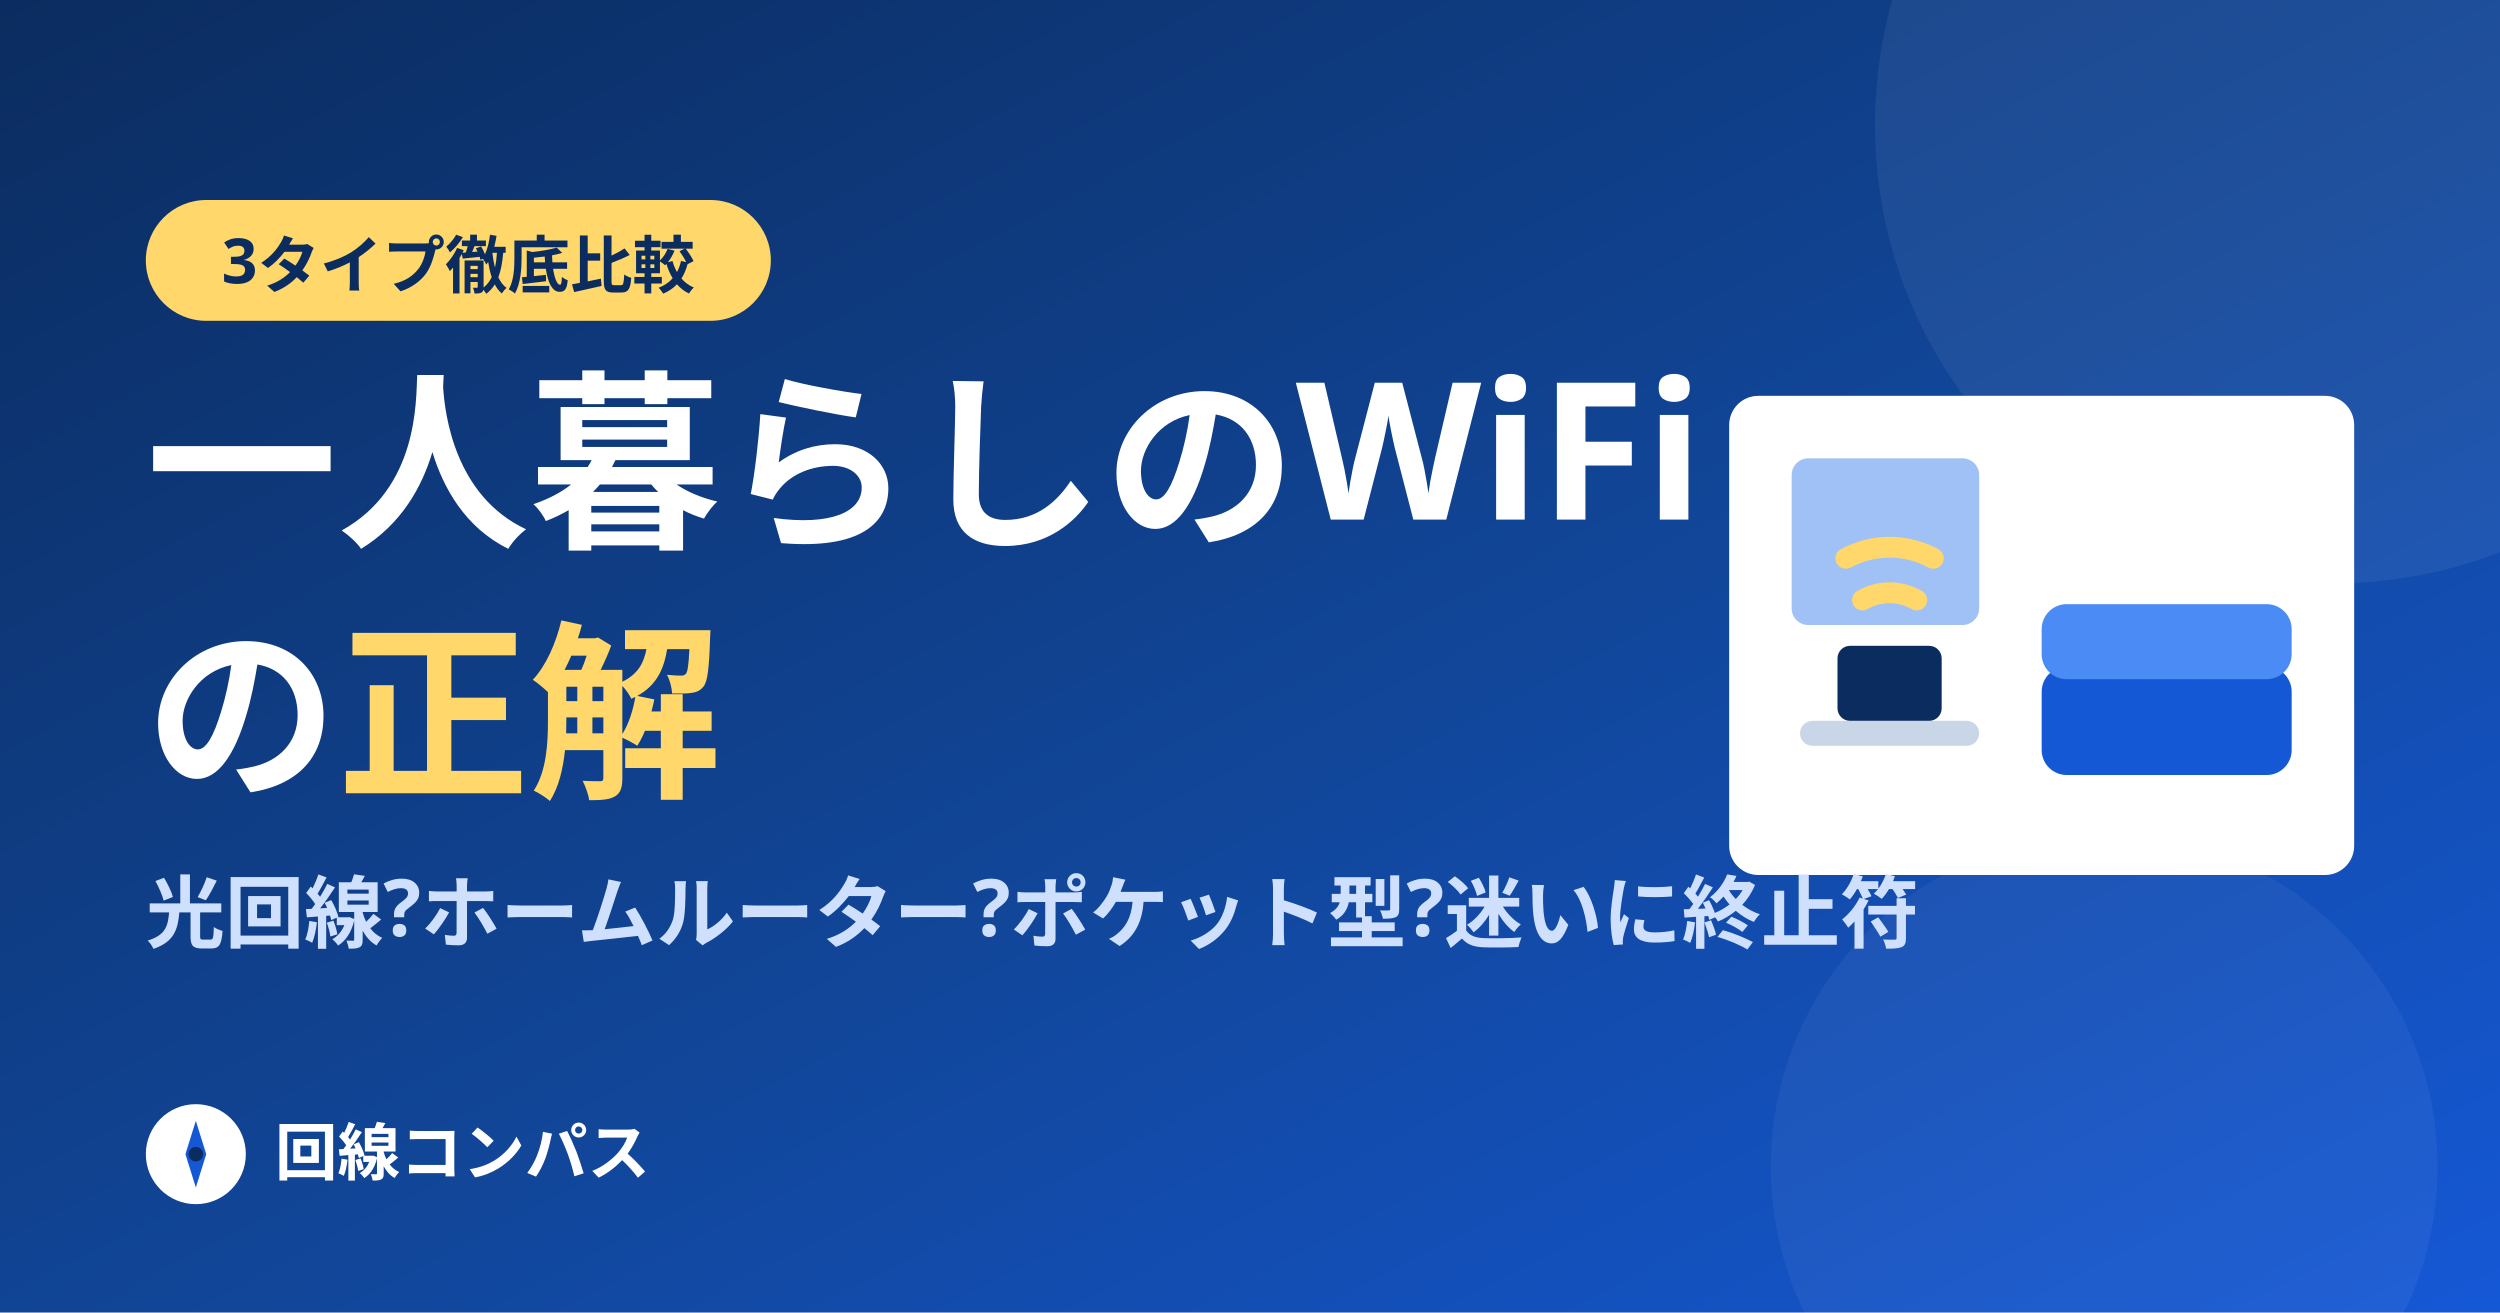
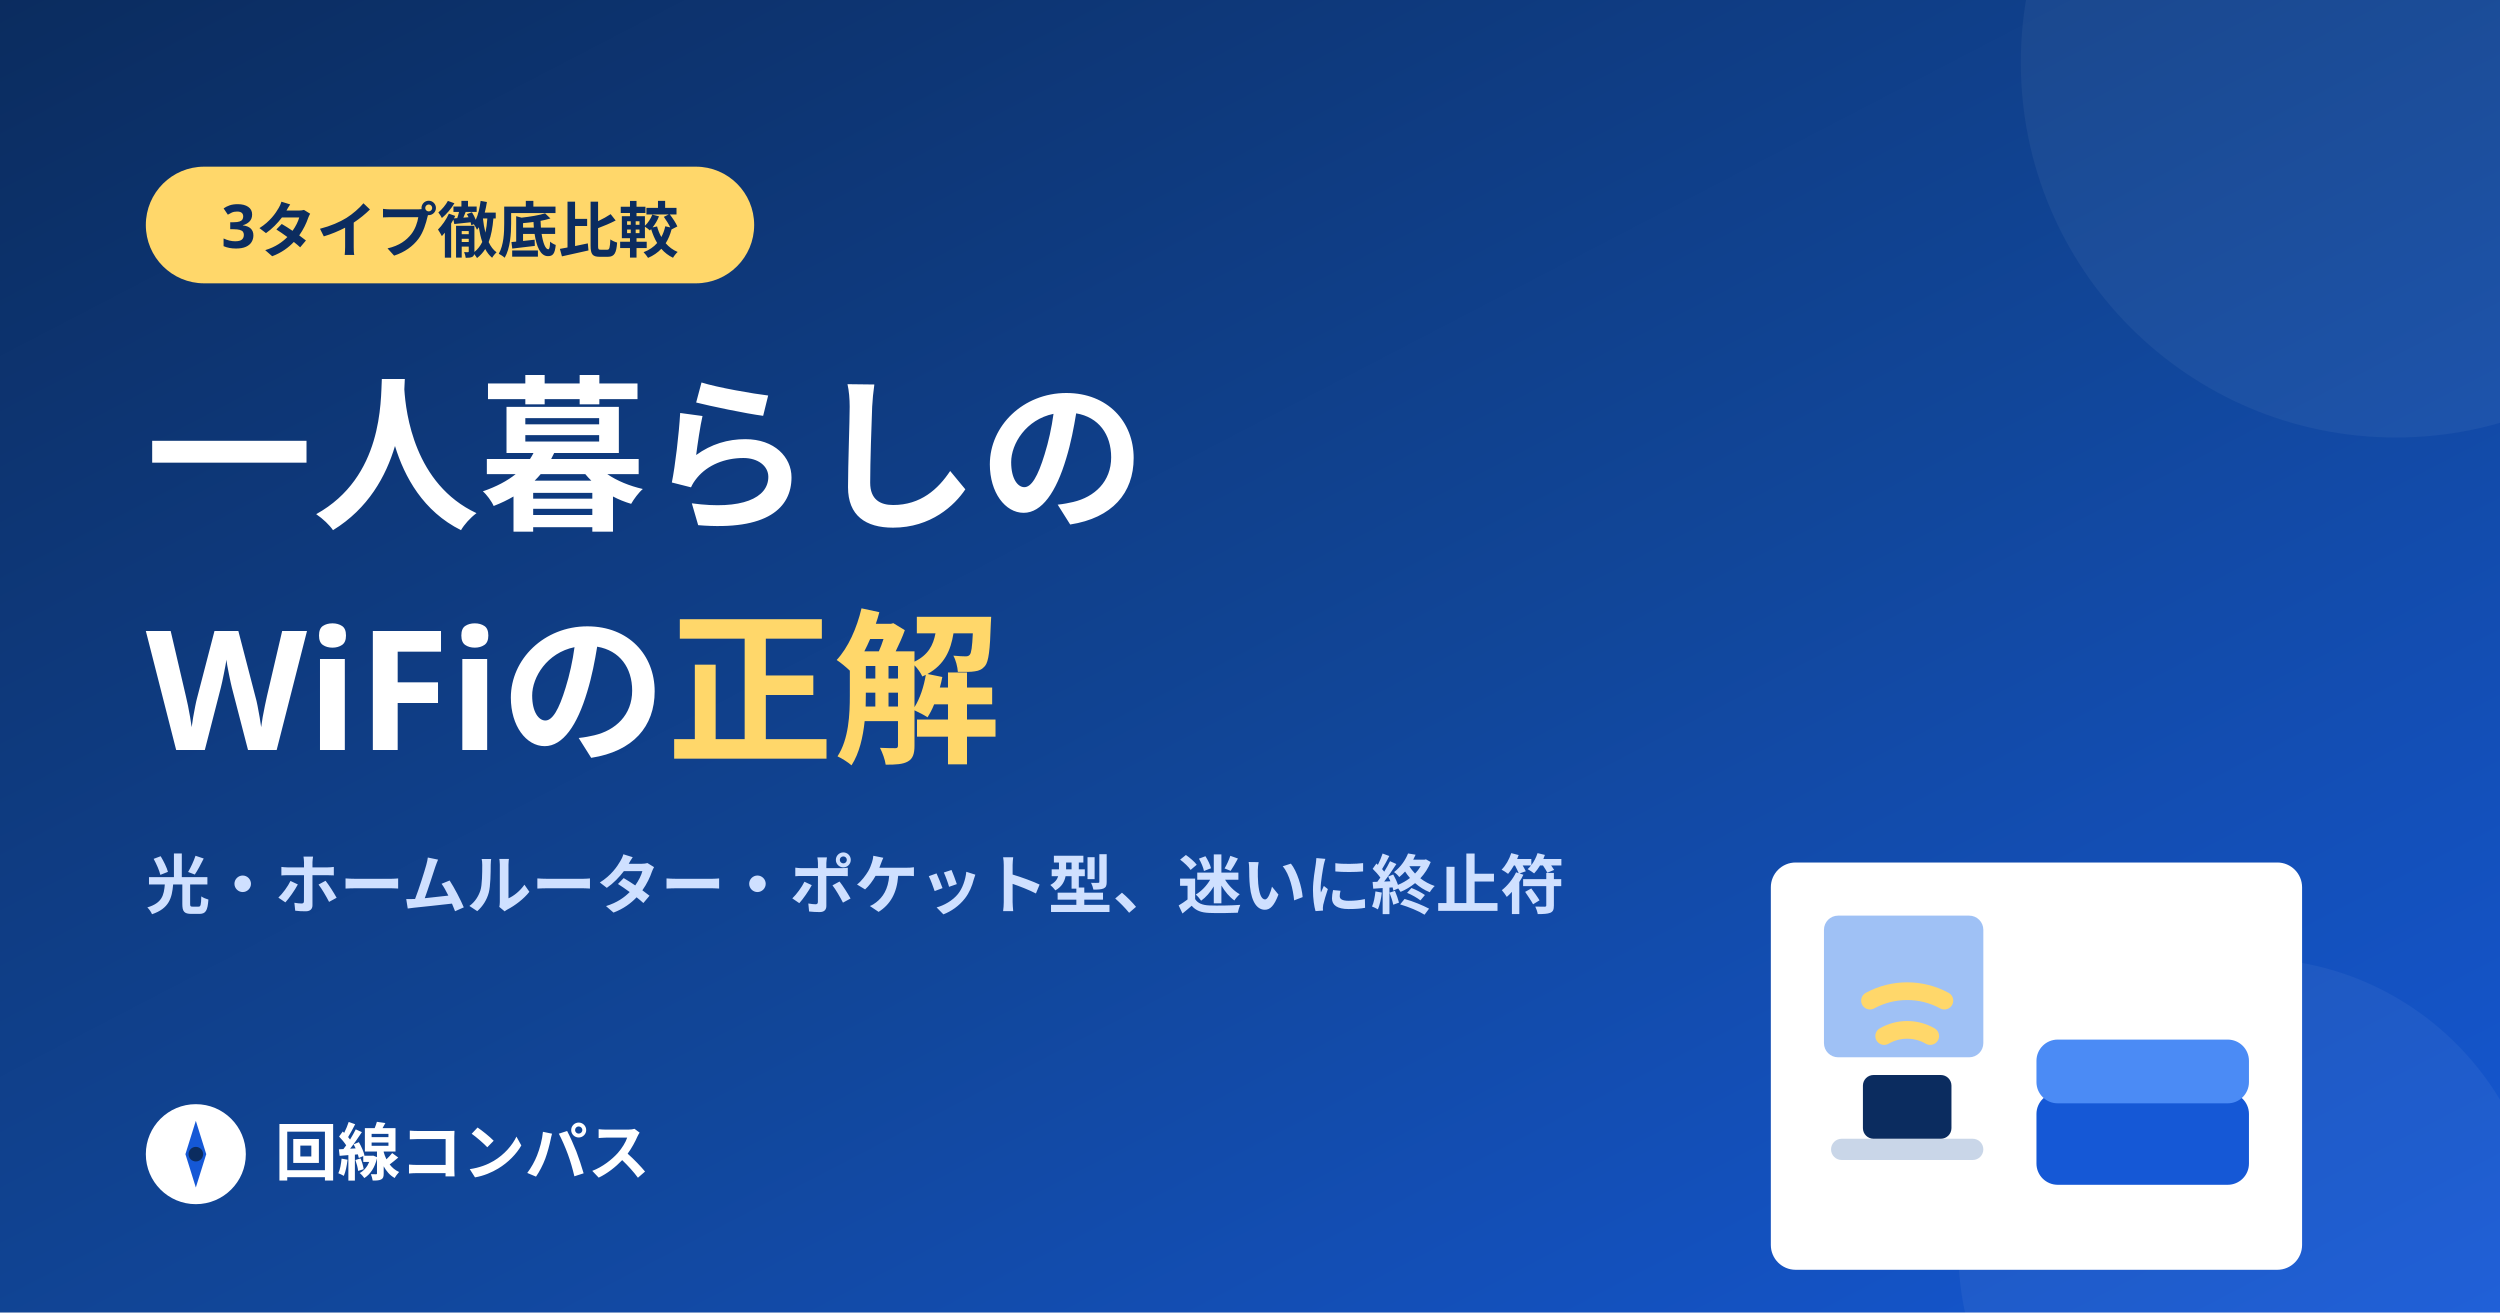
<svg xmlns="http://www.w3.org/2000/svg" viewBox="0 0 1200 630" role="img" aria-label="一人暮らしのWiFiの選び方" font-family="'Noto Sans JP','Hiragino Sans','Yu Gothic',Meiryo,sans-serif">
  <defs>
    <linearGradient id="bg" x1="0" y1="0" x2="1" y2="1">
      <stop offset="0" stop-color="#0b2c5f" />
      <stop offset=".55" stop-color="#114699" />
      <stop offset="1" stop-color="#1558d6" />
    </linearGradient>
  </defs>
  <rect width="1200" height="630" fill="url(#bg)" />
-   <circle cx="1120" cy="60" r="220" fill="#ffffff" opacity=".06" />
-   <circle cx="1010" cy="560" r="160" fill="#ffffff" opacity=".05" />
-   <g transform="translate(830,150)">
+   <circle cx="1150" cy="30" r="180" fill="#ffffff" opacity=".05" />
+   <circle cx="1080" cy="600" r="140" fill="#ffffff" opacity=".05" />
+   <g transform="translate(850, 380) scale(0.85)">
    <rect x="0" y="40" width="300" height="230" rx="14" fill="#ffffff" />
    <rect x="30" y="70" width="90" height="80" rx="8" fill="#9fc1f5" />
    <rect x="150" y="170" width="120" height="52" rx="12" fill="#1558d6" />
    <rect x="150" y="140" width="120" height="36" rx="12" fill="#4b8bf5" />
    <rect x="34" y="196" width="86" height="12" rx="6" fill="#c9d6e8" />
    <rect x="52" y="160" width="50" height="36" rx="6" fill="#0b2c5f" />
    <g fill="none" stroke="#ffd76a" stroke-width="10" stroke-linecap="round">
      <path d="M64 138 a26 26 0 0 1 26 0" />
      <path d="M56 118 a44 44 0 0 1 42 0" />
    </g>
  </g>
-   <rect x="70" y="96" width="300" height="58" rx="29" fill="#ffd76a" />
-   <text x="220" y="136" text-anchor="middle" font-size="30" font-weight="800" fill="#0b2c5f">3タイプ徹底比較</text>
-   <text x="70" y="256" font-size="92" font-weight="800" fill="#ffffff">一人暮らしのWiFi</text>
-   <text x="70" y="376" font-size="92" font-weight="800" fill="#ffffff">の<tspan fill="#ffd76a">正解</tspan>
+   <rect x="70" y="80" width="292" height="56" rx="28" fill="#ffd76a" />
+   <text x="216" y="119" text-anchor="middle" font-size="29" font-weight="800" fill="#0b2c5f">3タイプ徹底比較</text>
+   <text x="70" y="248" font-size="80" font-weight="800" fill="#ffffff">一人暮らしの</text>
+   <text x="70" y="360" font-size="80" font-weight="800" fill="#ffffff">WiFiの<tspan fill="#ffd76a">正解</tspan>
  </text>
-   <text x="70" y="452" font-size="38" font-weight="600" fill="#cfe0ff">光回線?ホームルーター?ポケット型?迷いに終止符</text>
+   <text x="70" y="436" font-size="31" font-weight="600" fill="#cfe0ff">光・ホームルーター・ポケット型、迷いに終止符</text>
  <g transform="translate(70,530)">
    <circle cx="24" cy="24" r="24" fill="#ffffff" />
    <polygon points="24,8 29,24 24,40 19,24" fill="#1558d6" />
    <circle cx="24" cy="24" r="3.5" fill="#0b2c5f" />
    <text x="62" y="34" font-size="30" font-weight="800" fill="#ffffff">回線コンパス</text>
  </g>
</svg>
